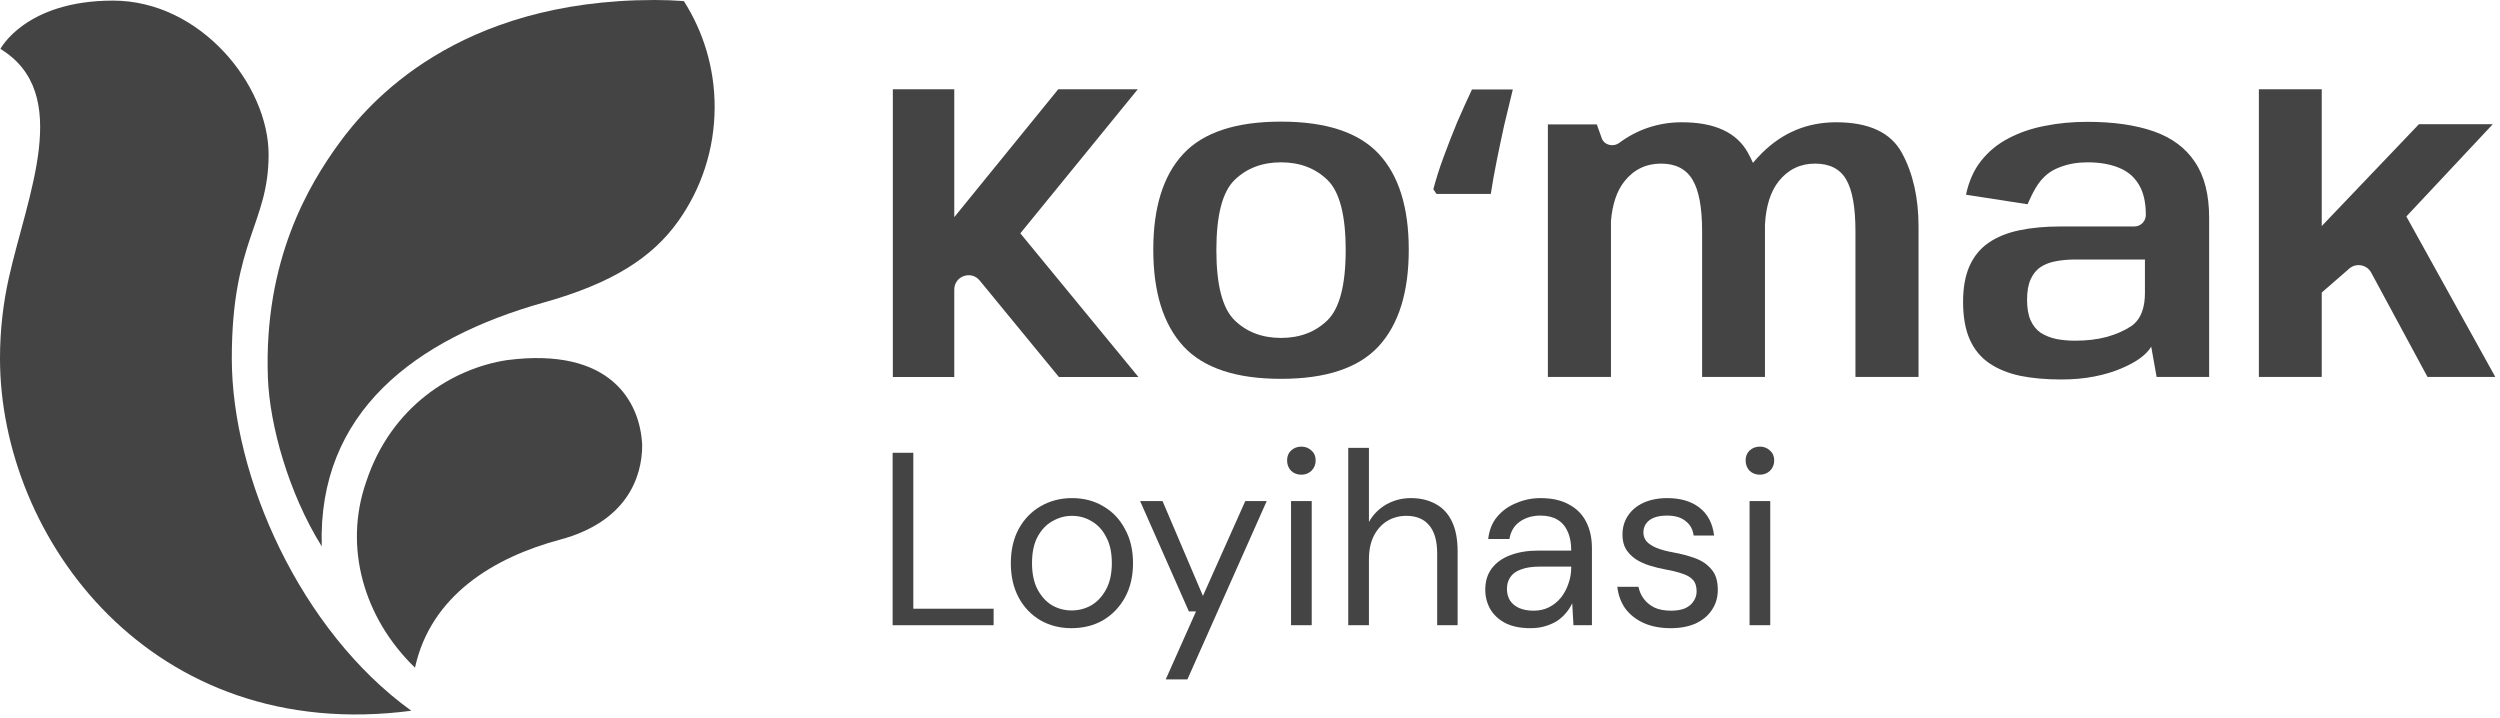
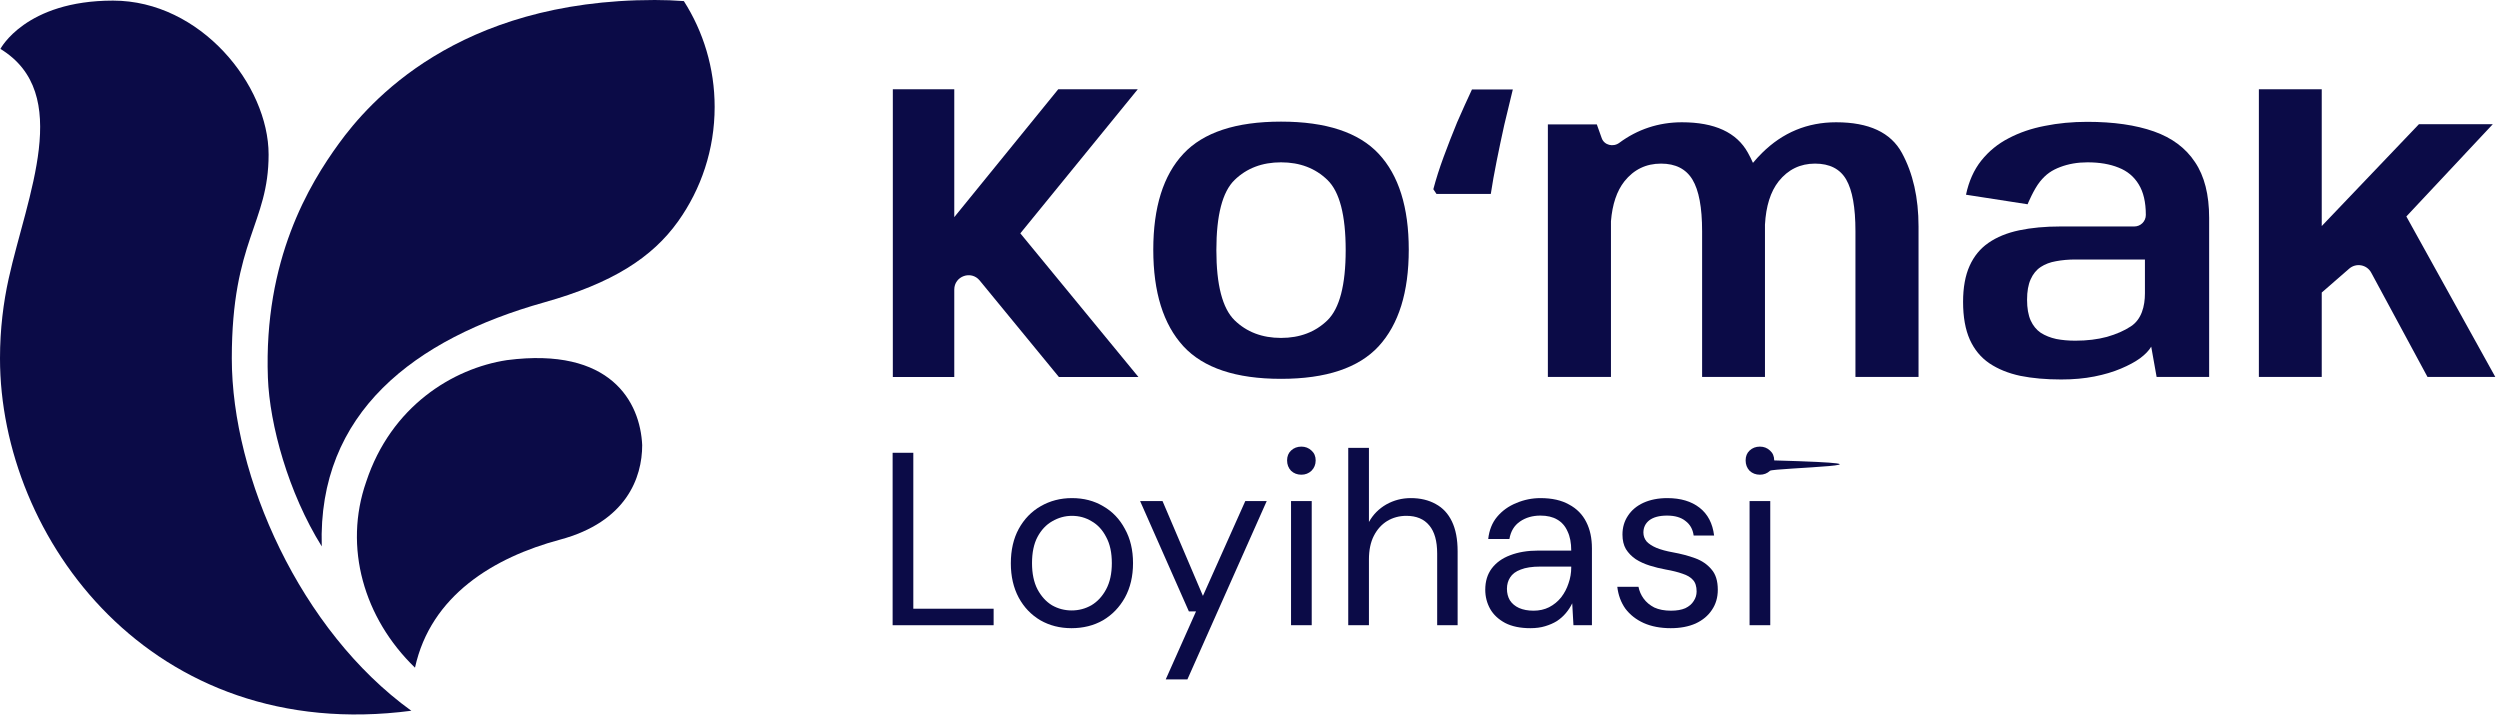
<svg xmlns="http://www.w3.org/2000/svg" width="505" height="145" viewBox="0 0 505 145" fill="none">
-   <path d="M503.549 25.085L486.082 43.725L504.047 76.137H490.352L478.985 55.076C478.105 53.444 475.938 53.05 474.539 54.266L468.991 59.091V76.137H456.293L456.293 18.025H468.991L468.991 45.661L488.628 25.085H503.549Z" fill="#444444" />
-   <path d="M416.361 76.654C413.277 76.654 410.526 76.41 408.107 75.922C405.688 75.406 403.602 74.559 401.848 73.382C400.125 72.206 398.81 70.613 397.903 68.604C396.996 66.567 396.542 64.027 396.542 60.985C396.542 58.087 396.981 55.662 397.858 53.71C398.734 51.759 400.004 50.209 401.667 49.061C403.36 47.885 405.431 47.038 407.88 46.522C410.329 46.005 413.111 45.747 416.225 45.747H431.133C432.417 45.747 433.458 44.706 433.458 43.422C433.458 40.84 432.974 38.773 432.007 37.224C431.069 35.674 429.724 34.555 427.97 33.866C426.217 33.149 424.116 32.79 421.667 32.79C419.671 32.79 417.842 33.106 416.179 33.737C414.516 34.368 413.307 35.148 412.053 36.714C410.799 38.279 409.572 41.262 409.572 41.262L397.132 39.333C397.706 36.607 398.734 34.311 400.216 32.446C401.728 30.552 403.572 29.045 405.749 27.926C407.925 26.778 410.359 25.946 413.05 25.429C415.741 24.884 418.598 24.611 421.621 24.611C426.942 24.611 431.432 25.257 435.09 26.548C438.749 27.84 441.515 29.906 443.39 32.747C445.294 35.559 446.247 39.319 446.247 44.025V76.137H435.635L434.546 70.025C434.093 70.8 433.352 71.574 432.324 72.349C431.296 73.095 429.996 73.798 428.424 74.459C426.882 75.118 425.098 75.649 423.073 76.051C421.047 76.453 418.81 76.654 416.361 76.654ZM419.218 68.819C421.576 68.819 423.707 68.561 425.612 68.045C427.517 67.499 429.119 66.796 430.419 65.935C432.601 64.524 433.276 61.85 433.276 59.252V52.419H419.218C417.827 52.419 416.527 52.534 415.318 52.763C414.138 52.964 413.111 53.352 412.234 53.926C411.357 54.499 410.677 55.332 410.193 56.422C409.709 57.484 409.467 58.861 409.467 60.555C409.467 62.248 409.709 63.64 410.193 64.73C410.677 65.792 411.357 66.624 412.234 67.227C413.141 67.801 414.184 68.217 415.363 68.475C416.542 68.705 417.827 68.819 419.218 68.819Z" fill="#444444" />
-   <path d="M312.67 25.13V76.139H325.414V44.687C325.69 41.265 326.597 38.577 328.135 36.623C330.039 34.241 332.503 33.05 335.527 33.05C338.46 33.05 340.576 34.126 341.876 36.279C343.176 38.431 343.826 41.903 343.826 46.696V76.139H356.524V45.749C356.524 45.626 356.524 45.504 356.523 45.382C356.727 41.627 357.65 38.707 359.291 36.623C361.195 34.241 363.644 33.05 366.637 33.05C369.6 33.05 371.701 34.126 372.941 36.279C374.181 38.431 374.8 41.903 374.8 46.696V76.139H387.544V45.749C387.544 39.952 386.425 35.002 384.188 30.898C381.951 26.765 377.521 24.699 370.9 24.699C365.095 24.699 360.107 26.765 355.935 30.898C355.269 31.557 354.656 32.225 354.097 32.901C353.787 32.197 353.447 31.515 353.078 30.855C350.81 26.751 346.366 24.699 339.744 24.699C335.03 24.699 330.759 26.137 327.086 28.861C325.875 29.758 324.058 29.336 323.551 27.916L322.557 25.13H312.67Z" fill="#444444" />
-   <path d="M289.533 38.224C290.077 36.157 290.772 33.976 291.619 31.681C292.465 29.385 293.372 27.06 294.34 24.707C295.368 22.354 296.366 20.144 297.333 18.078H305.587C305.043 20.317 304.468 22.698 303.863 25.224C303.319 27.692 302.805 30.131 302.322 32.541C301.838 34.952 301.445 37.162 301.142 39.171H290.168L289.533 38.224Z" fill="#444444" />
-   <path d="M258.767 76.525C249.666 76.525 243.09 74.329 239.039 69.939C234.988 65.519 232.962 59.019 232.962 50.439C232.962 41.858 234.988 35.402 239.039 31.068C243.09 26.735 249.666 24.568 258.767 24.568C267.867 24.568 274.443 26.735 278.494 31.068C282.545 35.402 284.571 41.858 284.571 50.439C284.571 59.019 282.545 65.519 278.494 69.939C274.443 74.329 267.867 76.525 258.767 76.525ZM258.767 68.26C262.576 68.26 265.705 67.069 268.154 64.687C270.603 62.276 271.828 57.556 271.828 50.525C271.828 43.465 270.603 38.745 268.154 36.363C265.705 33.981 262.576 32.79 258.767 32.79C254.957 32.79 251.828 33.981 249.379 36.363C246.93 38.745 245.706 43.465 245.706 50.525C245.706 57.556 246.93 62.276 249.379 64.687C251.828 67.069 254.957 68.26 258.767 68.26Z" fill="#444444" />
-   <path d="M180.351 76.158V18.025H192.763V43.862L213.771 18.025L229.834 18.025L206.107 47.135L229.966 76.158H213.902L197.894 56.657C196.169 54.557 192.763 55.776 192.763 58.494V76.158H180.351Z" fill="#444444" />
-   <path d="M353.413 126.295V101.214H357.593V126.295H353.413ZM355.503 95.89C354.674 95.89 353.977 95.624 353.413 95.094C352.882 94.529 352.617 93.833 352.617 93.004C352.617 92.174 352.882 91.511 353.413 91.013C353.977 90.482 354.674 90.217 355.503 90.217C356.299 90.217 356.979 90.482 357.543 91.013C358.107 91.511 358.389 92.174 358.389 93.004C358.389 93.833 358.107 94.529 357.543 95.094C356.979 95.624 356.299 95.89 355.503 95.89Z" fill="#444444" />
-   <path d="M337.491 126.892C335.401 126.892 333.576 126.543 332.017 125.847C330.491 125.15 329.264 124.188 328.335 122.961C327.439 121.7 326.892 120.224 326.693 118.532H330.972C331.138 119.394 331.486 120.19 332.017 120.92C332.548 121.65 333.261 122.247 334.157 122.712C335.086 123.143 336.214 123.359 337.541 123.359C338.702 123.359 339.664 123.193 340.427 122.861C341.19 122.496 341.754 122.015 342.119 121.418C342.517 120.821 342.716 120.174 342.716 119.477C342.716 118.449 342.467 117.669 341.97 117.138C341.505 116.608 340.809 116.193 339.88 115.894C338.951 115.563 337.823 115.281 336.496 115.048C335.401 114.849 334.323 114.584 333.261 114.252C332.2 113.92 331.254 113.489 330.425 112.958C329.595 112.394 328.932 111.714 328.434 110.918C327.97 110.122 327.738 109.143 327.738 107.982C327.738 106.556 328.103 105.295 328.832 104.2C329.562 103.072 330.607 102.193 331.967 101.563C333.361 100.932 334.97 100.617 336.794 100.617C339.482 100.617 341.655 101.264 343.313 102.558C344.972 103.852 345.951 105.726 346.249 108.181H342.119C341.953 106.92 341.406 105.942 340.477 105.245C339.581 104.515 338.337 104.15 336.745 104.15C335.185 104.15 333.991 104.465 333.162 105.096C332.366 105.726 331.967 106.556 331.967 107.584C331.967 108.247 332.183 108.845 332.614 109.375C333.079 109.873 333.742 110.304 334.605 110.669C335.501 111.034 336.595 111.333 337.889 111.565C339.548 111.864 341.057 112.262 342.418 112.759C343.778 113.257 344.873 114.003 345.702 114.999C346.564 115.961 346.996 117.337 346.996 119.129C346.996 120.688 346.598 122.048 345.801 123.209C345.038 124.37 343.944 125.283 342.517 125.946C341.091 126.577 339.415 126.892 337.491 126.892Z" fill="#444444" />
-   <path d="M309.129 126.892C307.105 126.892 305.413 126.543 304.053 125.847C302.693 125.117 301.681 124.171 301.018 123.01C300.354 121.816 300.022 120.522 300.022 119.129C300.022 117.437 300.454 116.01 301.316 114.849C302.212 113.655 303.456 112.759 305.048 112.162C306.674 111.532 308.582 111.217 310.771 111.217H317.39C317.39 109.657 317.141 108.364 316.643 107.335C316.179 106.274 315.482 105.477 314.553 104.947C313.657 104.416 312.529 104.15 311.169 104.15C309.577 104.15 308.2 104.548 307.039 105.345C305.878 106.141 305.165 107.319 304.899 108.878H300.62C300.819 107.086 301.416 105.593 302.411 104.399C303.439 103.172 304.733 102.243 306.293 101.612C307.852 100.949 309.477 100.617 311.169 100.617C313.492 100.617 315.416 101.048 316.942 101.911C318.501 102.74 319.662 103.918 320.425 105.444C321.188 106.937 321.57 108.712 321.57 110.769V126.295H317.837L317.589 121.866C317.257 122.562 316.826 123.226 316.295 123.856C315.797 124.453 315.2 124.984 314.503 125.449C313.807 125.88 313.01 126.228 312.115 126.494C311.252 126.759 310.257 126.892 309.129 126.892ZM309.776 123.359C310.937 123.359 311.982 123.126 312.911 122.662C313.873 122.164 314.686 121.501 315.349 120.671C316.013 119.809 316.51 118.863 316.842 117.835C317.207 116.807 317.39 115.728 317.39 114.6V114.451H311.12C309.494 114.451 308.184 114.65 307.188 115.048C306.193 115.413 305.48 115.944 305.048 116.641C304.617 117.304 304.402 118.067 304.402 118.93C304.402 119.826 304.601 120.605 304.999 121.269C305.43 121.932 306.044 122.446 306.84 122.811C307.669 123.176 308.648 123.359 309.776 123.359Z" fill="#444444" />
-   <path d="M272.345 126.294V90.465H276.525V105.443C277.354 103.95 278.516 102.773 280.008 101.91C281.534 101.048 283.193 100.616 284.985 100.616C286.909 100.616 288.584 101.014 290.011 101.811C291.437 102.574 292.532 103.751 293.295 105.344C294.058 106.936 294.44 108.943 294.44 111.365V126.294H290.309V111.813C290.309 109.292 289.778 107.401 288.717 106.14C287.655 104.846 286.113 104.199 284.089 104.199C282.662 104.199 281.369 104.548 280.207 105.244C279.079 105.941 278.184 106.936 277.52 108.23C276.857 109.524 276.525 111.116 276.525 113.007V126.294H272.345Z" fill="#444444" />
-   <path d="M260.788 126.295V101.214H264.968V126.295H260.788ZM262.878 95.89C262.049 95.89 261.352 95.624 260.788 95.094C260.258 94.529 259.992 93.833 259.992 93.004C259.992 92.174 260.258 91.511 260.788 91.013C261.352 90.482 262.049 90.217 262.878 90.217C263.675 90.217 264.355 90.482 264.919 91.013C265.483 91.511 265.765 92.174 265.765 93.004C265.765 93.833 265.483 94.529 264.919 95.094C264.355 95.624 263.675 95.89 262.878 95.89Z" fill="#444444" />
-   <path d="M235.476 137.241L241.597 123.506H240.154L230.301 101.213H234.829L242.99 120.371L251.549 101.213H255.878L239.855 137.241H235.476Z" fill="#444444" />
-   <path d="M216.43 126.892C214.108 126.892 212.018 126.361 210.16 125.299C208.302 124.205 206.842 122.679 205.781 120.721C204.719 118.731 204.188 116.425 204.188 113.804C204.188 111.117 204.719 108.795 205.781 106.838C206.876 104.847 208.352 103.321 210.21 102.259C212.101 101.165 214.207 100.617 216.53 100.617C218.918 100.617 221.025 101.165 222.849 102.259C224.707 103.321 226.167 104.847 227.229 106.838C228.323 108.795 228.871 111.1 228.871 113.754C228.871 116.408 228.323 118.731 227.229 120.721C226.134 122.679 224.657 124.205 222.8 125.299C220.942 126.361 218.819 126.892 216.43 126.892ZM216.48 123.309C217.906 123.309 219.233 122.961 220.461 122.264C221.688 121.534 222.684 120.456 223.447 119.029C224.21 117.603 224.591 115.845 224.591 113.754C224.591 111.631 224.21 109.873 223.447 108.48C222.717 107.053 221.738 105.992 220.511 105.295C219.316 104.565 217.989 104.2 216.53 104.2C215.136 104.2 213.809 104.565 212.549 105.295C211.321 105.992 210.326 107.053 209.563 108.48C208.833 109.873 208.468 111.631 208.468 113.754C208.468 115.845 208.833 117.603 209.563 119.029C210.326 120.456 211.305 121.534 212.499 122.264C213.726 122.961 215.053 123.309 216.48 123.309Z" fill="#444444" />
-   <path d="M180.31 126.295V91.461H184.49V122.961H200.712V126.295H180.31Z" fill="#444444" />
-   <path fill-rule="evenodd" clip-rule="evenodd" d="M46.824 72.396C46.824 96.296 60.654 127.386 83.085 143.573C30.575 150.457 -6.45835e-05 108.677 -6.45835e-05 72.396C-6.45835e-05 66.471 0.692 61.08 1.747 56.305C5.473 39.443 14.824 18.878 0.084 9.881C0.084 9.881 5.122 0.123 22.828 0.123C40.535 0.123 54.258 17.204 54.258 31.219C54.258 45.234 46.824 48.495 46.824 72.396Z" fill="#444444" />
-   <path fill-rule="evenodd" clip-rule="evenodd" d="M129.723 89.913C129.723 96.501 126.524 105.415 113.122 109.008C99.72 112.6 87.012 120.304 83.829 134.869C73.492 124.884 69.358 110.537 73.968 97.327C78.994 82.096 91.436 74.422 102.393 72.747C123.417 70.019 129.33 81.244 129.723 89.913Z" fill="#444444" />
-   <path fill-rule="evenodd" clip-rule="evenodd" d="M144.359 21.603C144.359 13.734 142.078 6.398 138.14 0.22C136.201 0.074 134.242 1.72533e-10 132.265 1.64441e-10C92.181 0 74.381 20.838 68.448 29.004C62.515 37.17 53.233 52.427 54.116 76.32C54.466 85.772 58.236 99.54 64.996 110.373C64.148 83.415 83.663 68.456 109.947 61.074C123.664 57.221 131.748 52.046 136.985 44.699C141.628 38.184 144.359 30.213 144.359 21.603Z" fill="#444444" />
+   <path d="M503.549 25.085L486.082 43.725L504.047 76.137H490.352L478.985 55.076C478.105 53.444 475.938 53.05 474.539 54.266L468.991 59.091V76.137H456.293L456.293 18.025H468.991L468.991 45.661L488.628 25.085H503.549Z" fill="#0b0b47" />
+   <path d="M416.361 76.654C413.277 76.654 410.526 76.41 408.107 75.922C405.688 75.406 403.602 74.559 401.848 73.382C400.125 72.206 398.81 70.613 397.903 68.604C396.996 66.567 396.542 64.027 396.542 60.985C396.542 58.087 396.981 55.662 397.858 53.71C398.734 51.759 400.004 50.209 401.667 49.061C403.36 47.885 405.431 47.038 407.88 46.522C410.329 46.005 413.111 45.747 416.225 45.747H431.133C432.417 45.747 433.458 44.706 433.458 43.422C433.458 40.84 432.974 38.773 432.007 37.224C431.069 35.674 429.724 34.555 427.97 33.866C426.217 33.149 424.116 32.79 421.667 32.79C419.671 32.79 417.842 33.106 416.179 33.737C414.516 34.368 413.307 35.148 412.053 36.714C410.799 38.279 409.572 41.262 409.572 41.262L397.132 39.333C397.706 36.607 398.734 34.311 400.216 32.446C401.728 30.552 403.572 29.045 405.749 27.926C407.925 26.778 410.359 25.946 413.05 25.429C415.741 24.884 418.598 24.611 421.621 24.611C426.942 24.611 431.432 25.257 435.09 26.548C438.749 27.84 441.515 29.906 443.39 32.747C445.294 35.559 446.247 39.319 446.247 44.025V76.137H435.635L434.546 70.025C434.093 70.8 433.352 71.574 432.324 72.349C431.296 73.095 429.996 73.798 428.424 74.459C426.882 75.118 425.098 75.649 423.073 76.051C421.047 76.453 418.81 76.654 416.361 76.654ZM419.218 68.819C421.576 68.819 423.707 68.561 425.612 68.045C427.517 67.499 429.119 66.796 430.419 65.935C432.601 64.524 433.276 61.85 433.276 59.252V52.419H419.218C417.827 52.419 416.527 52.534 415.318 52.763C414.138 52.964 413.111 53.352 412.234 53.926C411.357 54.499 410.677 55.332 410.193 56.422C409.709 57.484 409.467 58.861 409.467 60.555C409.467 62.248 409.709 63.64 410.193 64.73C410.677 65.792 411.357 66.624 412.234 67.227C413.141 67.801 414.184 68.217 415.363 68.475C416.542 68.705 417.827 68.819 419.218 68.819Z" fill="#0b0b47" />
+   <path d="M312.67 25.13V76.139H325.414V44.687C325.69 41.265 326.597 38.577 328.135 36.623C330.039 34.241 332.503 33.05 335.527 33.05C338.46 33.05 340.576 34.126 341.876 36.279C343.176 38.431 343.826 41.903 343.826 46.696V76.139H356.524V45.749C356.524 45.626 356.524 45.504 356.523 45.382C356.727 41.627 357.65 38.707 359.291 36.623C361.195 34.241 363.644 33.05 366.637 33.05C369.6 33.05 371.701 34.126 372.941 36.279C374.181 38.431 374.8 41.903 374.8 46.696V76.139H387.544V45.749C387.544 39.952 386.425 35.002 384.188 30.898C381.951 26.765 377.521 24.699 370.9 24.699C365.095 24.699 360.107 26.765 355.935 30.898C355.269 31.557 354.656 32.225 354.097 32.901C353.787 32.197 353.447 31.515 353.078 30.855C350.81 26.751 346.366 24.699 339.744 24.699C335.03 24.699 330.759 26.137 327.086 28.861C325.875 29.758 324.058 29.336 323.551 27.916L322.557 25.13H312.67Z" fill="#0b0b47" />
+   <path d="M289.533 38.224C290.077 36.157 290.772 33.976 291.619 31.681C292.465 29.385 293.372 27.06 294.34 24.707C295.368 22.354 296.366 20.144 297.333 18.078H305.587C305.043 20.317 304.468 22.698 303.863 25.224C303.319 27.692 302.805 30.131 302.322 32.541C301.838 34.952 301.445 37.162 301.142 39.171H290.168L289.533 38.224Z" fill="#0b0b47" />
+   <path d="M258.767 76.525C249.666 76.525 243.09 74.329 239.039 69.939C234.988 65.519 232.962 59.019 232.962 50.439C232.962 41.858 234.988 35.402 239.039 31.068C243.09 26.735 249.666 24.568 258.767 24.568C267.867 24.568 274.443 26.735 278.494 31.068C282.545 35.402 284.571 41.858 284.571 50.439C284.571 59.019 282.545 65.519 278.494 69.939C274.443 74.329 267.867 76.525 258.767 76.525ZM258.767 68.26C262.576 68.26 265.705 67.069 268.154 64.687C270.603 62.276 271.828 57.556 271.828 50.525C271.828 43.465 270.603 38.745 268.154 36.363C265.705 33.981 262.576 32.79 258.767 32.79C254.957 32.79 251.828 33.981 249.379 36.363C246.93 38.745 245.706 43.465 245.706 50.525C245.706 57.556 246.93 62.276 249.379 64.687C251.828 67.069 254.957 68.26 258.767 68.26Z" fill="#0b0b47" />
+   <path d="M180.351 76.158V18.025H192.763V43.862L213.771 18.025L229.834 18.025L206.107 47.135L229.966 76.158H213.902L197.894 56.657C196.169 54.557 192.763 55.776 192.763 58.494V76.158H180.351Z" fill="#0b0b47" />
+   <path d="M353.413 126.295V101.214H357.593V126.295H353.413ZM355.503 95.89C354.674 95.89 353.977 95.624 353.413 95.094C352.882 94.529 352.617 93.833 352.617 93.004C352.617 92.174 352.882 91.511 353.413 91.013C353.977 90.482 354.674 90.217 355.503 90.217C356.299 90.217 356.979 90.482 357.543 91.013C358.107 91.511 358.389 92.174 358.389 93.004C388.389 93.833 358.107 94.529 357.543 95.094C356.979 95.624 356.299 95.89 355.503 95.89Z" fill="#0b0b47" />
+   <path d="M337.491 126.892C335.401 126.892 333.576 126.543 332.017 125.847C330.491 125.15 329.264 124.188 328.335 122.961C327.439 121.7 326.892 120.224 326.693 118.532H330.972C331.138 119.394 331.486 120.19 332.017 120.92C332.548 121.65 333.261 122.247 334.157 122.712C335.086 123.143 336.214 123.359 337.541 123.359C338.702 123.359 339.664 123.193 340.427 122.861C341.19 122.496 341.754 122.015 342.119 121.418C342.517 120.821 342.716 120.174 342.716 119.477C342.716 118.449 342.467 117.669 341.97 117.138C341.505 116.608 340.809 116.193 339.88 115.894C338.951 115.563 337.823 115.281 336.496 115.048C335.401 114.849 334.323 114.584 333.261 114.252C332.2 113.92 331.254 113.489 330.425 112.958C329.595 112.394 328.932 111.714 328.434 110.918C327.97 110.122 327.738 109.143 327.738 107.982C327.738 106.556 328.103 105.295 328.832 104.2C329.562 103.072 330.607 102.193 331.967 101.563C333.361 100.932 334.97 100.617 336.794 100.617C339.482 100.617 341.655 101.264 343.313 102.558C344.972 103.852 345.951 105.726 346.249 108.181H342.119C341.953 106.92 341.406 105.942 340.477 105.245C339.581 104.515 338.337 104.15 336.745 104.15C335.185 104.15 333.991 104.465 333.162 105.096C332.366 105.726 331.967 106.556 331.967 107.584C331.967 108.247 332.183 108.845 332.614 109.375C333.079 109.873 333.742 110.304 334.605 110.669C335.501 111.034 336.595 111.333 337.889 111.565C339.548 111.864 341.057 112.262 342.418 112.759C343.778 113.257 344.873 114.003 345.702 114.999C346.564 115.961 346.996 117.337 346.996 119.129C346.996 120.688 346.598 122.048 345.801 123.209C345.038 124.37 343.944 125.283 342.517 125.946C341.091 126.577 339.415 126.892 337.491 126.892Z" fill="#0b0b47" />
+   <path d="M309.129 126.892C307.105 126.892 305.413 126.543 304.053 125.847C302.693 125.117 301.681 124.171 301.018 123.01C300.354 121.816 300.022 120.522 300.022 119.129C300.022 117.437 300.454 116.01 301.316 114.849C302.212 113.655 303.456 112.759 305.048 112.162C306.674 111.532 308.582 111.217 310.771 111.217H317.39C317.39 109.657 317.141 108.364 316.643 107.335C316.179 106.274 315.482 105.477 314.553 104.947C313.657 104.416 312.529 104.15 311.169 104.15C309.577 104.15 308.2 104.548 307.039 105.345C305.878 106.141 305.165 107.319 304.899 108.878H300.62C300.819 107.086 301.416 105.593 302.411 104.399C303.439 103.172 304.733 102.243 306.293 101.612C307.852 100.949 309.477 100.617 311.169 100.617C313.492 100.617 315.416 101.048 316.942 101.911C318.501 102.74 319.662 103.918 320.425 105.444C321.188 106.937 321.570 108.712 321.570 110.769V126.295H317.837L317.589 121.866C317.257 122.562 316.826 123.226 316.295 123.856C315.797 124.453 315.2 124.984 314.503 125.449C313.807 125.88 313.010 126.228 312.115 126.494C311.252 126.759 310.257 126.892 309.129 126.892ZM309.776 123.359C310.937 123.359 311.982 123.126 312.911 122.662C313.873 122.164 314.686 121.501 315.349 120.671C316.013 119.809 316.510 118.863 316.842 117.835C317.207 116.807 317.390 115.728 317.390 114.600V114.451H311.120C309.494 114.451 308.184 114.650 307.188 115.048C306.193 115.413 305.480 115.944 305.048 116.641C304.617 117.304 304.402 118.067 304.402 118.930C304.402 119.826 304.601 120.605 304.999 121.269C305.430 121.932 306.044 122.446 306.840 122.811C307.669 123.176 308.648 123.359 309.776 123.359Z" fill="#0b0b47" />
+   <path d="M272.345 126.294V90.465H276.525V105.443C277.354 103.950 278.516 102.773 280.008 101.910C281.534 101.048 283.193 100.616 284.985 100.616C286.909 100.616 288.584 101.014 290.011 101.811C291.437 102.574 292.532 103.751 293.295 105.344C294.058 106.936 294.440 108.943 294.440 111.365V126.294H290.309V111.813C290.309 109.292 289.778 107.401 288.717 106.140C287.655 104.846 286.113 104.199 284.089 104.199C282.662 104.199 281.369 104.548 280.207 105.244C279.079 105.941 278.184 106.936 277.520 108.230C276.857 109.524 276.525 111.116 276.525 113.007V126.294H272.345Z" fill="#0b0b47" />
+   <path d="M260.788 126.295V101.214H264.968V126.295H260.788ZM262.878 95.89C262.049 95.89 261.352 95.624 260.788 95.094C260.258 94.529 259.992 93.833 259.992 93.004C259.992 92.174 260.258 91.511 260.788 91.013C261.352 90.482 262.049 90.217 262.878 90.217C263.675 90.217 264.355 90.482 264.919 91.013C265.483 91.511 265.765 92.174 265.765 93.004C265.765 93.833 265.483 94.529 264.919 95.094C264.355 95.624 263.675 95.89 262.878 95.89Z" fill="#0b0b47" />
+   <path d="M235.476 137.241L241.597 123.506H240.154L230.301 101.213H234.829L242.990 120.371L251.549 101.213H255.878L239.855 137.241H235.476Z" fill="#0b0b47" />
+   <path d="M216.430 126.892C214.108 126.892 212.018 126.361 210.160 125.299C208.302 124.205 206.842 122.679 205.781 120.721C204.719 118.731 204.188 116.425 204.188 113.804C204.188 111.117 204.719 108.795 205.781 106.838C206.876 104.847 208.352 103.321 210.210 102.259C212.101 101.165 214.207 100.617 216.530 100.617C218.918 100.617 221.025 101.165 222.849 102.259C224.707 103.321 226.167 104.847 227.229 106.838C228.323 108.795 228.871 111.100 228.871 113.754C228.871 116.408 228.323 118.731 227.229 120.721C226.134 122.679 224.657 124.205 222.800 125.299C220.942 126.361 218.819 126.892 216.430 126.892ZM216.480 123.309C217.906 123.309 219.233 122.961 220.461 122.264C221.688 121.534 222.684 120.456 223.447 119.029C224.210 117.603 224.591 115.845 224.591 113.754C224.591 111.631 224.210 109.873 223.447 108.480C222.717 107.053 221.738 105.992 220.511 105.295C219.316 104.565 217.989 104.200 216.530 104.200C215.136 104.200 213.809 104.565 212.549 105.295C211.321 105.992 210.326 107.053 209.563 108.480C208.833 109.873 208.468 111.631 208.468 113.754C208.468 115.845 208.833 117.603 209.563 119.029C210.326 120.456 211.305 121.534 212.499 122.264C213.726 122.961 215.053 123.309 216.480 123.309Z" fill="#0b0b47" />
+   <path d="M180.310 126.295V91.461H184.490V122.961H200.712V126.295H180.310Z" fill="#0b0b47" />
+   <path fill-rule="evenodd" clip-rule="evenodd" d="M46.824 72.396C46.824 96.296 60.654 127.386 83.085 143.573C30.575 150.457 -0 108.677 -0 72.396C-0 66.471 0.692 61.08 1.747 56.305C5.473 39.443 14.824 18.878 0.084 9.881C0.084 9.881 5.122 0.123 22.828 0.123C40.535 0.123 54.258 17.204 54.258 31.219C54.258 45.234 46.824 48.495 46.824 72.396Z" fill="#0b0b47" />
+   <path fill-rule="evenodd" clip-rule="evenodd" d="M129.723 89.913C129.723 96.501 126.524 105.415 113.122 109.008C99.72 112.600 87.012 120.304 83.829 134.869C73.492 124.884 69.358 110.537 73.968 97.327C78.994 82.096 91.436 74.422 102.393 72.747C123.417 70.019 129.330 81.244 129.723 89.913Z" fill="#0b0b47" />
+   <path fill-rule="evenodd" clip-rule="evenodd" d="M144.359 21.603C144.359 13.734 142.078 6.398 138.140 0.22C136.201 0.074 134.242 1.72533e-10 132.265 1.64441e-10C92.181 0 74.381 20.838 68.448 29.004C62.515 37.17 53.233 52.427 54.116 76.32C54.466 85.772 58.236 99.54 64.996 110.373C64.148 83.415 83.663 68.456 109.947 61.074C123.664 57.221 131.748 52.046 136.985 44.699C141.628 38.184 144.359 30.213 144.359 21.603Z" fill="#0b0b47" />
</svg>
